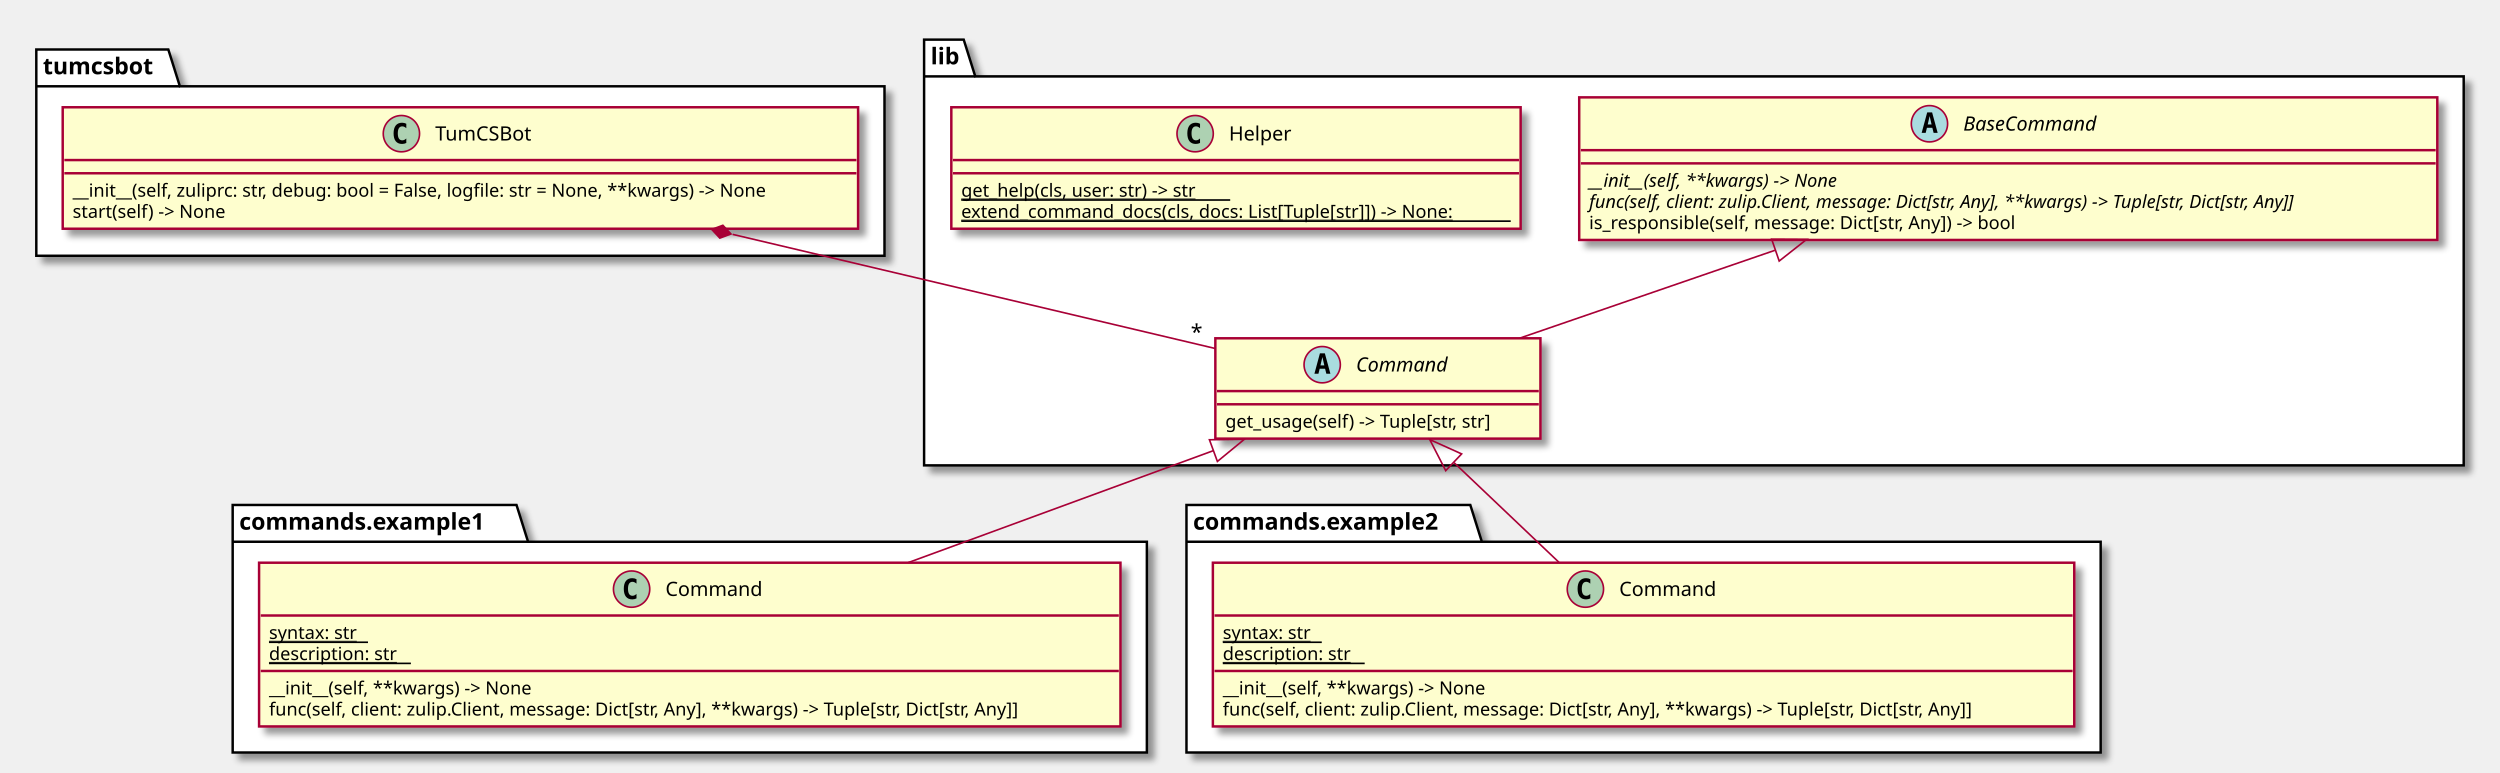
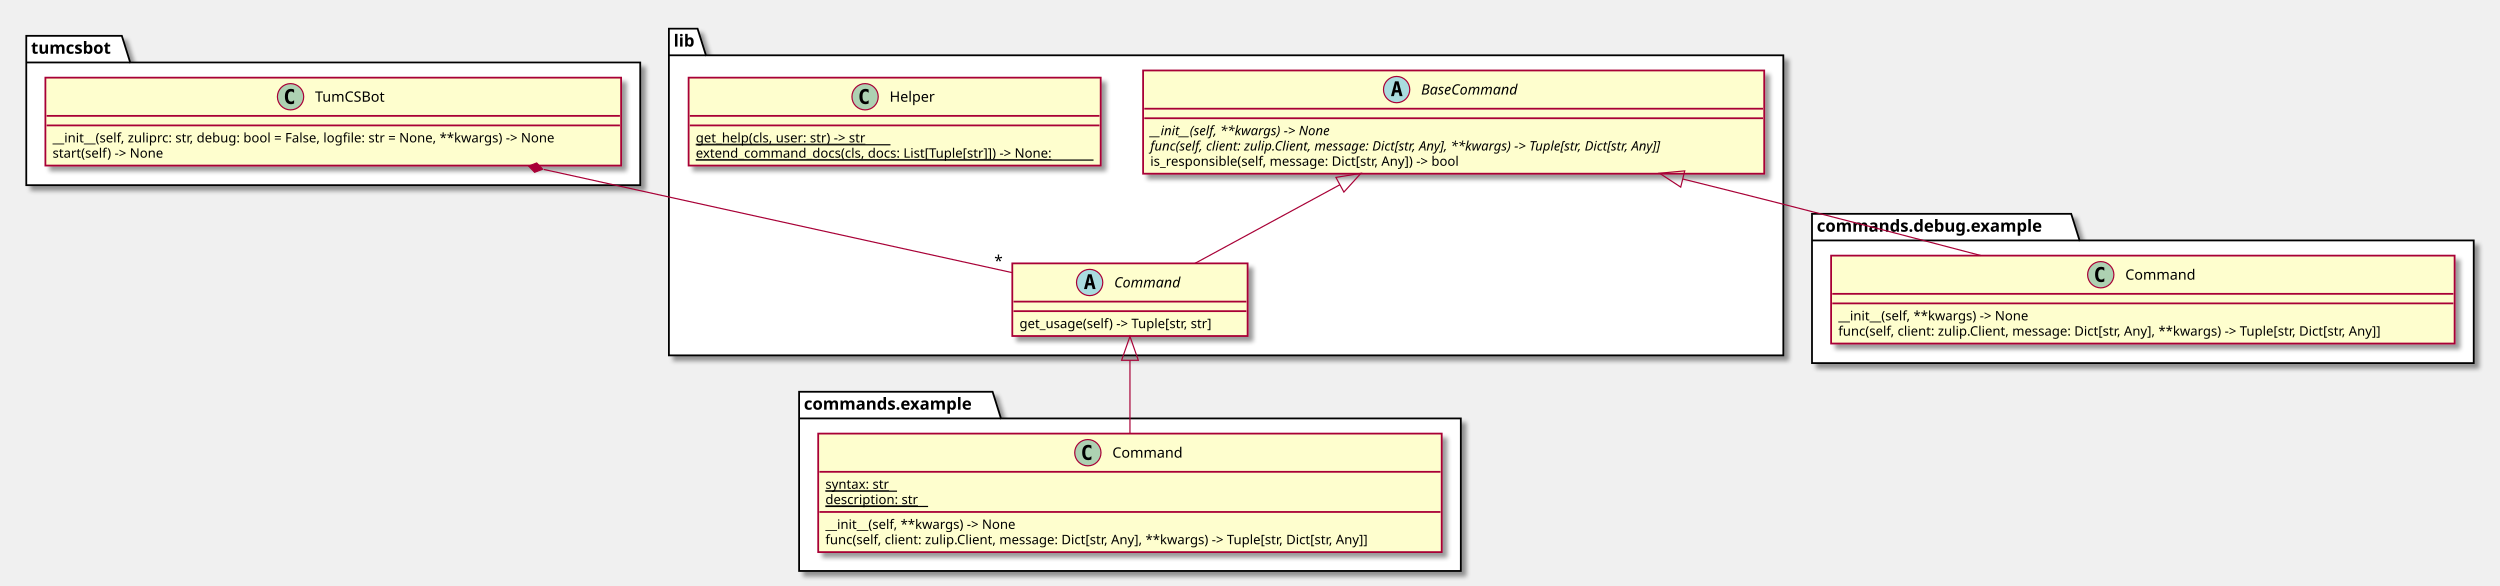
- <svg xmlns="http://www.w3.org/2000/svg" contentScriptType="application/ecmascript" contentStyleType="text/css" height="468px" preserveAspectRatio="none" style="width:1515px;height:468px;" version="1.1" viewBox="0 0 1515 468" width="1515px" zoomAndPan="magnify">
+ <svg xmlns="http://www.w3.org/2000/svg" contentScriptType="application/ecmascript" contentStyleType="text/css" height="490px" preserveAspectRatio="none" style="width:2093px;height:490px;" version="1.1" viewBox="0 0 2093 490" width="2093px" zoomAndPan="magnify">
  <defs>
-     <filter height="300%" id="f9pvyadrueftj" width="300%" x="-1" y="-1">
+     <filter height="300%" id="fd1d02xij5i0f" width="300%" x="-1" y="-1">
      <feGaussianBlur result="blurOut" stdDeviation="2.0" />
      <feColorMatrix in="blurOut" result="blurOut2" type="matrix" values="0 0 0 0 0 0 0 0 0 0 0 0 0 0 0 0 0 0 .4 0" />
      <feOffset dx="4.0" dy="4.0" in="blurOut2" result="blurOut3" />
      <feBlend in="SourceGraphic" in2="blurOut3" mode="normal" />
    </filter>
  </defs>
  <g>
-     <polygon fill="#FFFFFF" filter="url(#f9pvyadrueftj)" points="22,30,102,30,109,52.297,536,52.297,536,155,22,155,22,30" style="stroke: #000000; stroke-width: 1.5;" />
+     <polygon fill="#FFFFFF" filter="url(#fd1d02xij5i0f)" points="22,30,102,30,109,52.297,536,52.297,536,155,22,155,22,30" style="stroke: #000000; stroke-width: 1.5;" />
    <line style="stroke: #000000; stroke-width: 1.5;" x1="22" x2="109" y1="52.297" y2="52.297" />
    <text fill="#000000" font-family="sans-serif" font-size="14" font-weight="bold" lengthAdjust="spacingAndGlyphs" textLength="74" x="26" y="44.995">tumcsbot</text>
-     <polygon fill="#FFFFFF" filter="url(#f9pvyadrueftj)" points="141,306,313,306,320,328.297,695,328.297,695,456,141,456,141,306" style="stroke: #000000; stroke-width: 1.5;" />
-     <line style="stroke: #000000; stroke-width: 1.5;" x1="141" x2="320" y1="328.297" y2="328.297" />
-     <text fill="#000000" font-family="sans-serif" font-size="14" font-weight="bold" lengthAdjust="spacingAndGlyphs" textLength="166" x="145" y="320.995">commands.example1</text>
-     <polygon fill="#FFFFFF" filter="url(#f9pvyadrueftj)" points="719,306,891,306,898,328.297,1273,328.297,1273,456,719,456,719,306" style="stroke: #000000; stroke-width: 1.5;" />
-     <line style="stroke: #000000; stroke-width: 1.5;" x1="719" x2="898" y1="328.297" y2="328.297" />
-     <text fill="#000000" font-family="sans-serif" font-size="14" font-weight="bold" lengthAdjust="spacingAndGlyphs" textLength="166" x="723" y="320.995">commands.example2</text>
-     <polygon fill="#FFFFFF" filter="url(#f9pvyadrueftj)" points="560,24,584,24,591,46.297,1493,46.297,1493,282,560,282,560,24" style="stroke: #000000; stroke-width: 1.5;" />
+     <polygon fill="#FFFFFF" filter="url(#fd1d02xij5i0f)" points="669,328,831,328,838,350.297,1223,350.297,1223,478,669,478,669,328" style="stroke: #000000; stroke-width: 1.5;" />
+     <line style="stroke: #000000; stroke-width: 1.5;" x1="669" x2="838" y1="350.297" y2="350.297" />
+     <text fill="#000000" font-family="sans-serif" font-size="14" font-weight="bold" lengthAdjust="spacingAndGlyphs" textLength="156" x="673" y="342.995">commands.example</text>
+     <polygon fill="#FFFFFF" filter="url(#fd1d02xij5i0f)" points="1517,179,1734,179,1741,201.297,2071,201.297,2071,304,1517,304,1517,179" style="stroke: #000000; stroke-width: 1.5;" />
+     <line style="stroke: #000000; stroke-width: 1.5;" x1="1517" x2="1741" y1="201.297" y2="201.297" />
+     <text fill="#000000" font-family="sans-serif" font-size="14" font-weight="bold" lengthAdjust="spacingAndGlyphs" textLength="211" x="1521" y="193.995">commands.debug.example</text>
+     <polygon fill="#FFFFFF" filter="url(#fd1d02xij5i0f)" points="560,24,584,24,591,46.297,1493,46.297,1493,297.5,560,297.5,560,24" style="stroke: #000000; stroke-width: 1.5;" />
    <line style="stroke: #000000; stroke-width: 1.5;" x1="560" x2="591" y1="46.297" y2="46.297" />
    <text fill="#000000" font-family="sans-serif" font-size="14" font-weight="bold" lengthAdjust="spacingAndGlyphs" textLength="18" x="564" y="38.995">lib</text>
-     <rect fill="#FEFECE" filter="url(#f9pvyadrueftj)" height="73.609" id="tumcsbot.TumCSBot" style="stroke: #A80036; stroke-width: 1.5;" width="482" x="38" y="65" />
+     <rect fill="#FEFECE" filter="url(#fd1d02xij5i0f)" height="73.609" id="tumcsbot.TumCSBot" style="stroke: #A80036; stroke-width: 1.5;" width="482" x="38" y="65" />
    <ellipse cx="243.25" cy="81" fill="#ADD1B2" rx="11" ry="11" style="stroke: #A80036; stroke-width: 1.0;" />
    <path d="M246.219,86.641 Q245.641,86.938 245,87.078 Q244.359,87.234 243.656,87.234 Q241.156,87.234 239.828,85.594 Q238.516,83.938 238.516,80.812 Q238.516,77.688 239.828,76.031 Q241.156,74.375 243.656,74.375 Q244.359,74.375 245,74.531 Q245.656,74.688 246.219,74.984 L246.219,77.703 Q245.594,77.125 245,76.859 Q244.406,76.578 243.781,76.578 Q242.438,76.578 241.75,77.656 Q241.062,78.719 241.062,80.812 Q241.062,82.906 241.75,83.984 Q242.438,85.047 243.781,85.047 Q244.406,85.047 245,84.781 Q245.594,84.5 246.219,83.922 L246.219,86.641 Z " />
    <text fill="#000000" font-family="sans-serif" font-size="12" lengthAdjust="spacingAndGlyphs" textLength="63" x="263.75" y="85.154">TumCSBot</text>
    <line style="stroke: #A80036; stroke-width: 1.5;" x1="39" x2="519" y1="97" y2="97" />
    <line style="stroke: #A80036; stroke-width: 1.5;" x1="39" x2="519" y1="105" y2="105" />
    <text fill="#000000" font-family="sans-serif" font-size="11" lengthAdjust="spacingAndGlyphs" textLength="470" x="44" y="119.21">__init__(self, zuliprc: str, debug: bool = False, logfile: str = None, **kwargs) -&gt; None</text>
    <text fill="#000000" font-family="sans-serif" font-size="11" lengthAdjust="spacingAndGlyphs" textLength="104" x="44" y="132.015">start(self) -&gt; None</text>
-     <rect fill="#FEFECE" filter="url(#f9pvyadrueftj)" height="99.219" id="commands.example1.Command" style="stroke: #A80036; stroke-width: 1.5;" width="522" x="157" y="341" />
-     <ellipse cx="382.75" cy="357" fill="#ADD1B2" rx="11" ry="11" style="stroke: #A80036; stroke-width: 1.0;" />
-     <path d="M385.719,362.641 Q385.141,362.938 384.5,363.078 Q383.859,363.234 383.156,363.234 Q380.656,363.234 379.328,361.594 Q378.016,359.938 378.016,356.812 Q378.016,353.688 379.328,352.031 Q380.656,350.375 383.156,350.375 Q383.859,350.375 384.5,350.531 Q385.156,350.688 385.719,350.984 L385.719,353.703 Q385.094,353.125 384.5,352.859 Q383.906,352.578 383.281,352.578 Q381.938,352.578 381.25,353.656 Q380.562,354.719 380.562,356.812 Q380.562,358.906 381.25,359.984 Q381.938,361.047 383.281,361.047 Q383.906,361.047 384.5,360.781 Q385.094,360.5 385.719,359.922 L385.719,362.641 Z " />
-     <text fill="#000000" font-family="sans-serif" font-size="12" lengthAdjust="spacingAndGlyphs" textLength="62" x="403.25" y="361.154">Command</text>
-     <line style="stroke: #A80036; stroke-width: 1.5;" x1="158" x2="678" y1="373" y2="373" />
-     <text fill="#000000" font-family="sans-serif" font-size="11" lengthAdjust="spacingAndGlyphs" text-decoration="underline" textLength="60" x="163" y="387.21">syntax: str</text>
-     <line style="stroke: #000000; stroke-width: 1.0;" x1="163" x2="223" y1="389.21" y2="389.21" />
-     <text fill="#000000" font-family="sans-serif" font-size="11" lengthAdjust="spacingAndGlyphs" text-decoration="underline" textLength="86" x="163" y="400.015">description: str</text>
-     <line style="stroke: #000000; stroke-width: 1.0;" x1="163" x2="249" y1="402.015" y2="402.015" />
-     <line style="stroke: #A80036; stroke-width: 1.5;" x1="158" x2="678" y1="406.609" y2="406.609" />
-     <text fill="#000000" font-family="sans-serif" font-size="11" lengthAdjust="spacingAndGlyphs" textLength="178" x="163" y="420.82">__init__(self, **kwargs) -&gt; None</text>
-     <text fill="#000000" font-family="sans-serif" font-size="11" lengthAdjust="spacingAndGlyphs" textLength="510" x="163" y="433.625">func(self, client: zulip.Client, message: Dict[str, Any], **kwargs) -&gt; Tuple[str, Dict[str, Any]]</text>
-     <rect fill="#FEFECE" filter="url(#f9pvyadrueftj)" height="99.219" id="commands.example2.Command" style="stroke: #A80036; stroke-width: 1.5;" width="522" x="735" y="341" />
-     <ellipse cx="960.75" cy="357" fill="#ADD1B2" rx="11" ry="11" style="stroke: #A80036; stroke-width: 1.0;" />
-     <path d="M963.719,362.641 Q963.141,362.938 962.5,363.078 Q961.859,363.234 961.156,363.234 Q958.656,363.234 957.328,361.594 Q956.016,359.938 956.016,356.812 Q956.016,353.688 957.328,352.031 Q958.656,350.375 961.156,350.375 Q961.859,350.375 962.5,350.531 Q963.156,350.688 963.719,350.984 L963.719,353.703 Q963.094,353.125 962.5,352.859 Q961.906,352.578 961.281,352.578 Q959.938,352.578 959.25,353.656 Q958.562,354.719 958.562,356.812 Q958.562,358.906 959.25,359.984 Q959.938,361.047 961.281,361.047 Q961.906,361.047 962.5,360.781 Q963.094,360.5 963.719,359.922 L963.719,362.641 Z " />
-     <text fill="#000000" font-family="sans-serif" font-size="12" lengthAdjust="spacingAndGlyphs" textLength="62" x="981.25" y="361.154">Command</text>
-     <line style="stroke: #A80036; stroke-width: 1.5;" x1="736" x2="1256" y1="373" y2="373" />
-     <text fill="#000000" font-family="sans-serif" font-size="11" lengthAdjust="spacingAndGlyphs" text-decoration="underline" textLength="60" x="741" y="387.21">syntax: str</text>
-     <line style="stroke: #000000; stroke-width: 1.0;" x1="741" x2="801" y1="389.21" y2="389.21" />
-     <text fill="#000000" font-family="sans-serif" font-size="11" lengthAdjust="spacingAndGlyphs" text-decoration="underline" textLength="86" x="741" y="400.015">description: str</text>
-     <line style="stroke: #000000; stroke-width: 1.0;" x1="741" x2="827" y1="402.015" y2="402.015" />
-     <line style="stroke: #A80036; stroke-width: 1.5;" x1="736" x2="1256" y1="406.609" y2="406.609" />
-     <text fill="#000000" font-family="sans-serif" font-size="11" lengthAdjust="spacingAndGlyphs" textLength="178" x="741" y="420.82">__init__(self, **kwargs) -&gt; None</text>
-     <text fill="#000000" font-family="sans-serif" font-size="11" lengthAdjust="spacingAndGlyphs" textLength="510" x="741" y="433.625">func(self, client: zulip.Client, message: Dict[str, Any], **kwargs) -&gt; Tuple[str, Dict[str, Any]]</text>
-     <rect fill="#FEFECE" filter="url(#f9pvyadrueftj)" height="86.414" id="lib.BaseCommand" style="stroke: #A80036; stroke-width: 1.5;" width="520" x="957" y="59" />
+     <rect fill="#FEFECE" filter="url(#fd1d02xij5i0f)" height="99.219" id="commands.example.Command" style="stroke: #A80036; stroke-width: 1.5;" width="522" x="685" y="363" />
+     <ellipse cx="910.75" cy="379" fill="#ADD1B2" rx="11" ry="11" style="stroke: #A80036; stroke-width: 1.0;" />
+     <path d="M913.719,384.641 Q913.141,384.938 912.5,385.078 Q911.859,385.234 911.156,385.234 Q908.656,385.234 907.328,383.594 Q906.016,381.938 906.016,378.812 Q906.016,375.688 907.328,374.031 Q908.656,372.375 911.156,372.375 Q911.859,372.375 912.5,372.531 Q913.156,372.688 913.719,372.984 L913.719,375.703 Q913.094,375.125 912.5,374.859 Q911.906,374.578 911.281,374.578 Q909.938,374.578 909.25,375.656 Q908.562,376.719 908.562,378.812 Q908.562,380.906 909.25,381.984 Q909.938,383.047 911.281,383.047 Q911.906,383.047 912.5,382.781 Q913.094,382.5 913.719,381.922 L913.719,384.641 Z " />
+     <text fill="#000000" font-family="sans-serif" font-size="12" lengthAdjust="spacingAndGlyphs" textLength="62" x="931.25" y="383.154">Command</text>
+     <line style="stroke: #A80036; stroke-width: 1.5;" x1="686" x2="1206" y1="395" y2="395" />
+     <text fill="#000000" font-family="sans-serif" font-size="11" lengthAdjust="spacingAndGlyphs" text-decoration="underline" textLength="60" x="691" y="409.21">syntax: str</text>
+     <line style="stroke: #000000; stroke-width: 1.0;" x1="691" x2="751" y1="411.21" y2="411.21" />
+     <text fill="#000000" font-family="sans-serif" font-size="11" lengthAdjust="spacingAndGlyphs" text-decoration="underline" textLength="86" x="691" y="422.015">description: str</text>
+     <line style="stroke: #000000; stroke-width: 1.0;" x1="691" x2="777" y1="424.015" y2="424.015" />
+     <line style="stroke: #A80036; stroke-width: 1.5;" x1="686" x2="1206" y1="428.609" y2="428.609" />
+     <text fill="#000000" font-family="sans-serif" font-size="11" lengthAdjust="spacingAndGlyphs" textLength="178" x="691" y="442.82">__init__(self, **kwargs) -&gt; None</text>
+     <text fill="#000000" font-family="sans-serif" font-size="11" lengthAdjust="spacingAndGlyphs" textLength="510" x="691" y="455.625">func(self, client: zulip.Client, message: Dict[str, Any], **kwargs) -&gt; Tuple[str, Dict[str, Any]]</text>
+     <rect fill="#FEFECE" filter="url(#fd1d02xij5i0f)" height="73.609" id="commands.debug.example.Command" style="stroke: #A80036; stroke-width: 1.5;" width="522" x="1533" y="214" />
+     <ellipse cx="1758.75" cy="230" fill="#ADD1B2" rx="11" ry="11" style="stroke: #A80036; stroke-width: 1.0;" />
+     <path d="M1761.719,235.641 Q1761.141,235.938 1760.5,236.078 Q1759.859,236.234 1759.156,236.234 Q1756.656,236.234 1755.328,234.594 Q1754.016,232.938 1754.016,229.812 Q1754.016,226.688 1755.328,225.031 Q1756.656,223.375 1759.156,223.375 Q1759.859,223.375 1760.5,223.531 Q1761.156,223.688 1761.719,223.984 L1761.719,226.703 Q1761.094,226.125 1760.5,225.859 Q1759.906,225.578 1759.281,225.578 Q1757.938,225.578 1757.25,226.656 Q1756.562,227.719 1756.562,229.812 Q1756.562,231.906 1757.25,232.984 Q1757.938,234.047 1759.281,234.047 Q1759.906,234.047 1760.5,233.781 Q1761.094,233.5 1761.719,232.922 L1761.719,235.641 Z " />
+     <text fill="#000000" font-family="sans-serif" font-size="12" lengthAdjust="spacingAndGlyphs" textLength="62" x="1779.25" y="234.154">Command</text>
+     <line style="stroke: #A80036; stroke-width: 1.5;" x1="1534" x2="2054" y1="246" y2="246" />
+     <line style="stroke: #A80036; stroke-width: 1.5;" x1="1534" x2="2054" y1="254" y2="254" />
+     <text fill="#000000" font-family="sans-serif" font-size="11" lengthAdjust="spacingAndGlyphs" textLength="178" x="1539" y="268.21">__init__(self, **kwargs) -&gt; None</text>
+     <text fill="#000000" font-family="sans-serif" font-size="11" lengthAdjust="spacingAndGlyphs" textLength="510" x="1539" y="281.015">func(self, client: zulip.Client, message: Dict[str, Any], **kwargs) -&gt; Tuple[str, Dict[str, Any]]</text>
+     <rect fill="#FEFECE" filter="url(#fd1d02xij5i0f)" height="86.414" id="lib.BaseCommand" style="stroke: #A80036; stroke-width: 1.5;" width="520" x="957" y="59" />
    <ellipse cx="1169.25" cy="75" fill="#A9DCDF" rx="11" ry="11" style="stroke: #A80036; stroke-width: 1.0;" />
    <path d="M1169.359,70.344 L1168.203,75.422 L1170.531,75.422 L1169.359,70.344 Z M1167.875,68.109 L1170.859,68.109 L1174.219,80.5 L1171.766,80.5 L1171,77.438 L1167.719,77.438 L1166.969,80.5 L1164.531,80.5 L1167.875,68.109 Z " />
    <text fill="#000000" font-family="sans-serif" font-size="12" font-style="italic" lengthAdjust="spacingAndGlyphs" textLength="87" x="1189.75" y="79.154">BaseCommand</text>
    <line style="stroke: #A80036; stroke-width: 1.5;" x1="958" x2="1476" y1="91" y2="91" />
    <line style="stroke: #A80036; stroke-width: 1.5;" x1="958" x2="1476" y1="99" y2="99" />
    <text fill="#000000" font-family="sans-serif" font-size="11" font-style="italic" lengthAdjust="spacingAndGlyphs" textLength="176" x="963" y="113.21">__init__(self, **kwargs) -&gt; None</text>
    <text fill="#000000" font-family="sans-serif" font-size="11" font-style="italic" lengthAdjust="spacingAndGlyphs" textLength="508" x="963" y="126.015">func(self, client: zulip.Client, message: Dict[str, Any], **kwargs) -&gt; Tuple[str, Dict[str, Any]]</text>
    <text fill="#000000" font-family="sans-serif" font-size="11" lengthAdjust="spacingAndGlyphs" textLength="294" x="963" y="138.82">is_responsible(self, message: Dict[str, Any]) -&gt; bool</text>
-     <rect fill="#FEFECE" filter="url(#f9pvyadrueftj)" height="60.805" id="lib.Command" style="stroke: #A80036; stroke-width: 1.5;" width="197" x="736.5" y="205" />
-     <ellipse cx="801.25" cy="221" fill="#A9DCDF" rx="11" ry="11" style="stroke: #A80036; stroke-width: 1.0;" />
-     <path d="M801.359,216.344 L800.203,221.422 L802.531,221.422 L801.359,216.344 Z M799.875,214.109 L802.859,214.109 L806.219,226.5 L803.766,226.5 L803,223.438 L799.719,223.438 L798.969,226.5 L796.531,226.5 L799.875,214.109 Z " />
-     <text fill="#000000" font-family="sans-serif" font-size="12" font-style="italic" lengthAdjust="spacingAndGlyphs" textLength="59" x="821.75" y="225.154">Command</text>
-     <line style="stroke: #A80036; stroke-width: 1.5;" x1="737.5" x2="932.5" y1="237" y2="237" />
-     <line style="stroke: #A80036; stroke-width: 1.5;" x1="737.5" x2="932.5" y1="245" y2="245" />
-     <text fill="#000000" font-family="sans-serif" font-size="11" lengthAdjust="spacingAndGlyphs" textLength="185" x="742.5" y="259.21">get_usage(self) -&gt; Tuple[str, str]</text>
-     <rect fill="#FEFECE" filter="url(#f9pvyadrueftj)" height="73.609" id="lib.Helper" style="stroke: #A80036; stroke-width: 1.5;" width="345" x="576.5" y="65" />
+     <rect fill="#FEFECE" filter="url(#fd1d02xij5i0f)" height="60.805" id="lib.Command" style="stroke: #A80036; stroke-width: 1.5;" width="197" x="847.5" y="220.5" />
+     <ellipse cx="912.25" cy="236.5" fill="#A9DCDF" rx="11" ry="11" style="stroke: #A80036; stroke-width: 1.0;" />
+     <path d="M912.359,231.844 L911.203,236.922 L913.531,236.922 L912.359,231.844 Z M910.875,229.609 L913.859,229.609 L917.219,242 L914.766,242 L914,238.938 L910.719,238.938 L909.969,242 L907.531,242 L910.875,229.609 Z " />
+     <text fill="#000000" font-family="sans-serif" font-size="12" font-style="italic" lengthAdjust="spacingAndGlyphs" textLength="59" x="932.75" y="240.654">Command</text>
+     <line style="stroke: #A80036; stroke-width: 1.5;" x1="848.5" x2="1043.5" y1="252.5" y2="252.5" />
+     <line style="stroke: #A80036; stroke-width: 1.5;" x1="848.5" x2="1043.5" y1="260.5" y2="260.5" />
+     <text fill="#000000" font-family="sans-serif" font-size="11" lengthAdjust="spacingAndGlyphs" textLength="185" x="853.5" y="274.71">get_usage(self) -&gt; Tuple[str, str]</text>
+     <rect fill="#FEFECE" filter="url(#fd1d02xij5i0f)" height="73.609" id="lib.Helper" style="stroke: #A80036; stroke-width: 1.5;" width="345" x="576.5" y="65" />
    <ellipse cx="724.25" cy="81" fill="#ADD1B2" rx="11" ry="11" style="stroke: #A80036; stroke-width: 1.0;" />
    <path d="M727.219,86.641 Q726.641,86.938 726,87.078 Q725.359,87.234 724.656,87.234 Q722.156,87.234 720.828,85.594 Q719.516,83.938 719.516,80.812 Q719.516,77.688 720.828,76.031 Q722.156,74.375 724.656,74.375 Q725.359,74.375 726,74.531 Q726.656,74.688 727.219,74.984 L727.219,77.703 Q726.594,77.125 726,76.859 Q725.406,76.578 724.781,76.578 Q723.438,76.578 722.75,77.656 Q722.062,78.719 722.062,80.812 Q722.062,82.906 722.75,83.984 Q723.438,85.047 724.781,85.047 Q725.406,85.047 726,84.781 Q726.594,84.5 727.219,83.922 L727.219,86.641 Z " />
    <text fill="#000000" font-family="sans-serif" font-size="12" lengthAdjust="spacingAndGlyphs" textLength="41" x="744.75" y="85.154">Helper</text>
    <line style="stroke: #A80036; stroke-width: 1.5;" x1="577.5" x2="920.5" y1="97" y2="97" />
    <line style="stroke: #A80036; stroke-width: 1.5;" x1="577.5" x2="920.5" y1="105" y2="105" />
    <text fill="#000000" font-family="sans-serif" font-size="11" lengthAdjust="spacingAndGlyphs" text-decoration="underline" textLength="163" x="582.5" y="119.21">get_help(cls, user: str) -&gt; str</text>
    <line style="stroke: #000000; stroke-width: 1.0;" x1="582.5" x2="745.5" y1="121.21" y2="121.21" />
    <text fill="#000000" font-family="sans-serif" font-size="11" lengthAdjust="spacingAndGlyphs" text-decoration="underline" textLength="333" x="582.5" y="132.015">extend_command_docs(cls, docs: List[Tuple[str]]) -&gt; None:</text>
    <line style="stroke: #000000; stroke-width: 1.0;" x1="582.5" x2="915.5" y1="134.015" y2="134.015" />
-     <path d="M443.97,142.02 C539.07,164.51 655.44,192.03 736.39,211.18 " fill="none" id="tumcsbot.TumCSBot-lib.Command" style="stroke: #A80036; stroke-width: 1.0;" />
-     <polygon fill="#A80036" points="431.3,139.02,436.216,144.296,442.976,141.788,438.061,136.512,431.3,139.02" style="stroke: #A80036; stroke-width: 1.0;" />
-     <text fill="#000000" font-family="sans-serif" font-size="13" lengthAdjust="spacingAndGlyphs" textLength="7" x="721.572" y="205.823">*</text>
-     <path d="M1075.59,151.68 C1023.67,169.55 966.49,189.23 920.91,204.92 " fill="none" id="lib.BaseCommand-lib.Command" style="stroke: #A80036; stroke-width: 1.0;" />
-     <polygon fill="none" points="1073.63,144.95,1094.82,145.06,1078.19,158.19,1073.63,144.95" style="stroke: #A80036; stroke-width: 1.0;" />
-     <path d="M735.15,273.14 C679.77,293.45 610.21,318.98 550.36,340.94 " fill="none" id="lib.Command-commands.example1.Command" style="stroke: #A80036; stroke-width: 1.0;" />
-     <polygon fill="none" points="732.92,266.5,754.1,266.18,737.74,279.64,732.92,266.5" style="stroke: #A80036; stroke-width: 1.0;" />
-     <path d="M881.16,280.37 C901.02,299.24 924.3,321.37 944.7,340.75 " fill="none" id="lib.Command-commands.example2.Command" style="stroke: #A80036; stroke-width: 1.0;" />
-     <polygon fill="none" points="876.1,285.21,866.42,266.36,885.74,275.07,876.1,285.21" style="stroke: #A80036; stroke-width: 1.0;" />
+     <path d="M455.36,141.87 C580.6,169.47 744.18,205.52 847.19,228.22 " fill="none" id="tumcsbot.TumCSBot-lib.Command" style="stroke: #A80036; stroke-width: 1.0;" />
+     <polygon fill="#A80036" points="442.59,139.05,447.588,144.248,454.309,141.634,449.31,136.436,442.59,139.05" style="stroke: #A80036; stroke-width: 1.0;" />
+     <text fill="#000000" font-family="sans-serif" font-size="13" lengthAdjust="spacingAndGlyphs" textLength="7" x="832.357" y="222.981">*</text>
+     <path d="M1121.71,154.69 C1081.08,176.73 1035.16,201.64 1000.45,220.47 " fill="none" id="lib.BaseCommand-lib.Command" style="stroke: #A80036; stroke-width: 1.0;" />
+     <polygon fill="none" points="1118.42,148.51,1139.34,145.12,1125.1,160.81,1118.42,148.51" style="stroke: #A80036; stroke-width: 1.0;" />
+     <path d="M946,301.77 C946,321.26 946,343.55 946,362.92 " fill="none" id="lib.Command-commands.example.Command" style="stroke: #A80036; stroke-width: 1.0;" />
+     <polygon fill="none" points="939,301.63,946,281.63,953,301.63,939,301.63" style="stroke: #A80036; stroke-width: 1.0;" />
+     <path d="M1408.81,149.86 C1437.06,156.88 1465.8,164.08 1493,171 C1547.19,184.79 1606.76,200.34 1658.51,213.97 " fill="none" id="lib.BaseCommand-commands.debug.example.Command" style="stroke: #A80036; stroke-width: 1.0;" />
+     <polygon fill="none" points="1407.09,156.65,1389.36,145.04,1410.46,143.06,1407.09,156.65" style="stroke: #A80036; stroke-width: 1.0;" />
  </g>
</svg>
